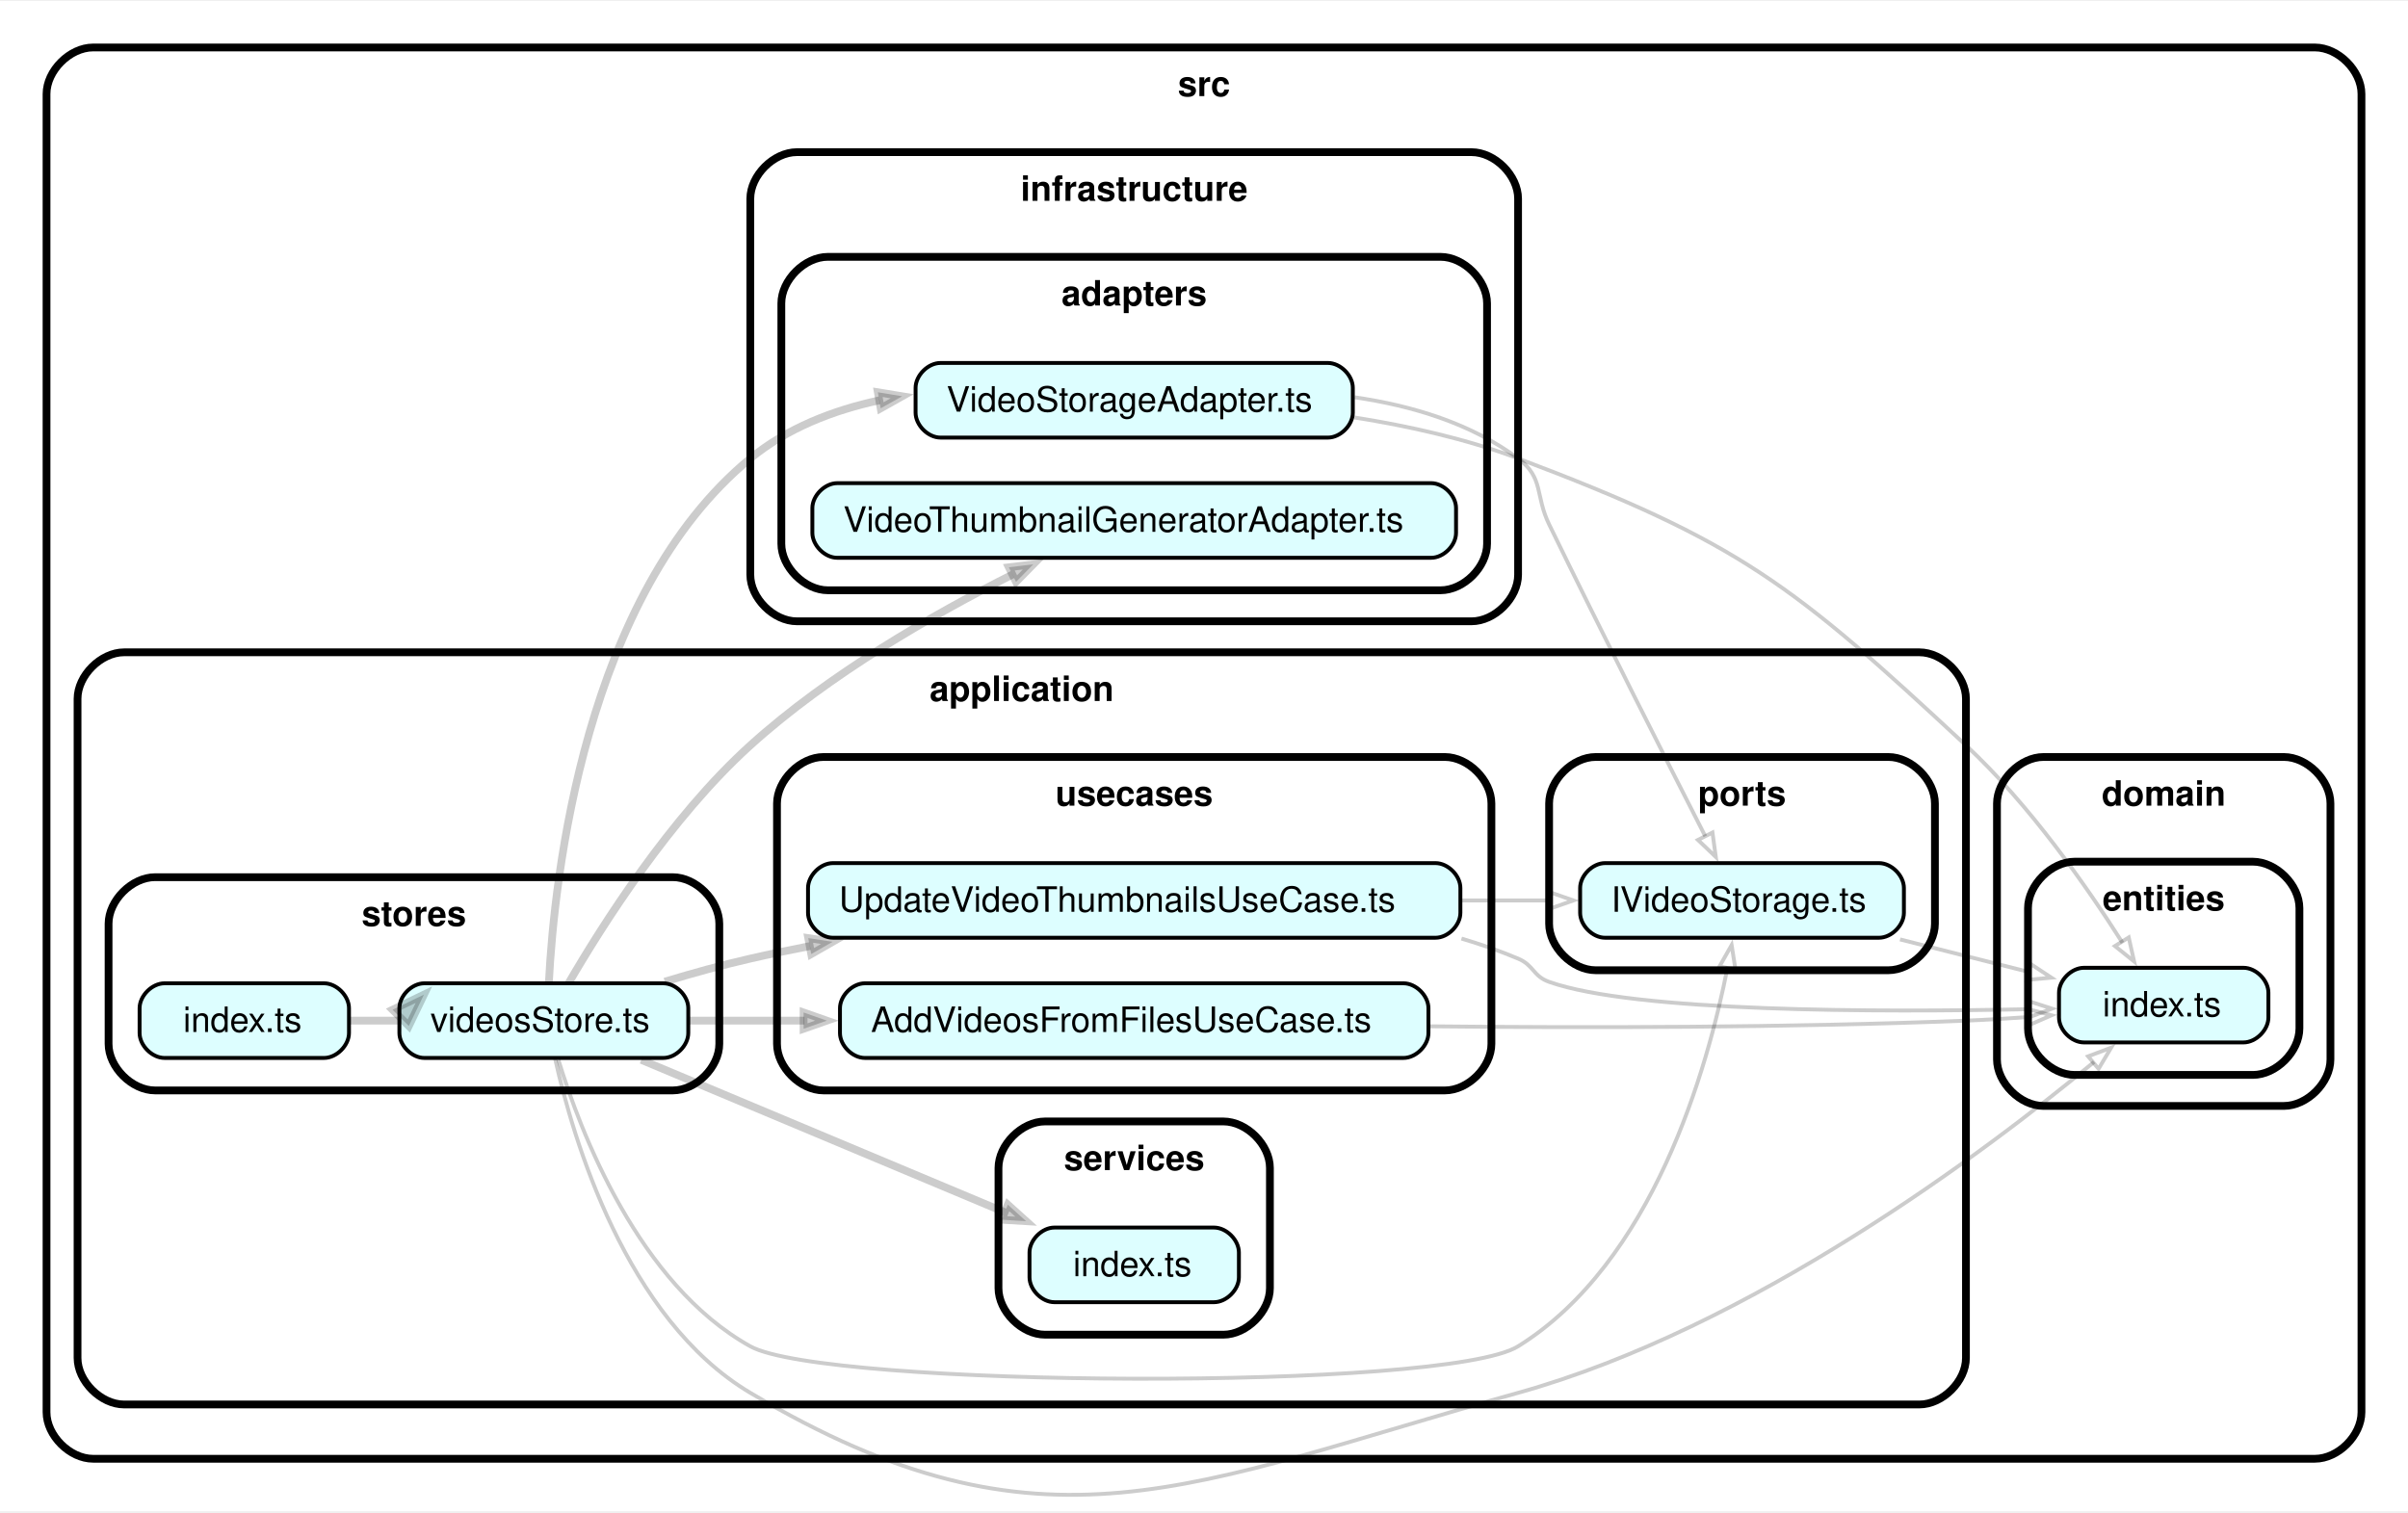
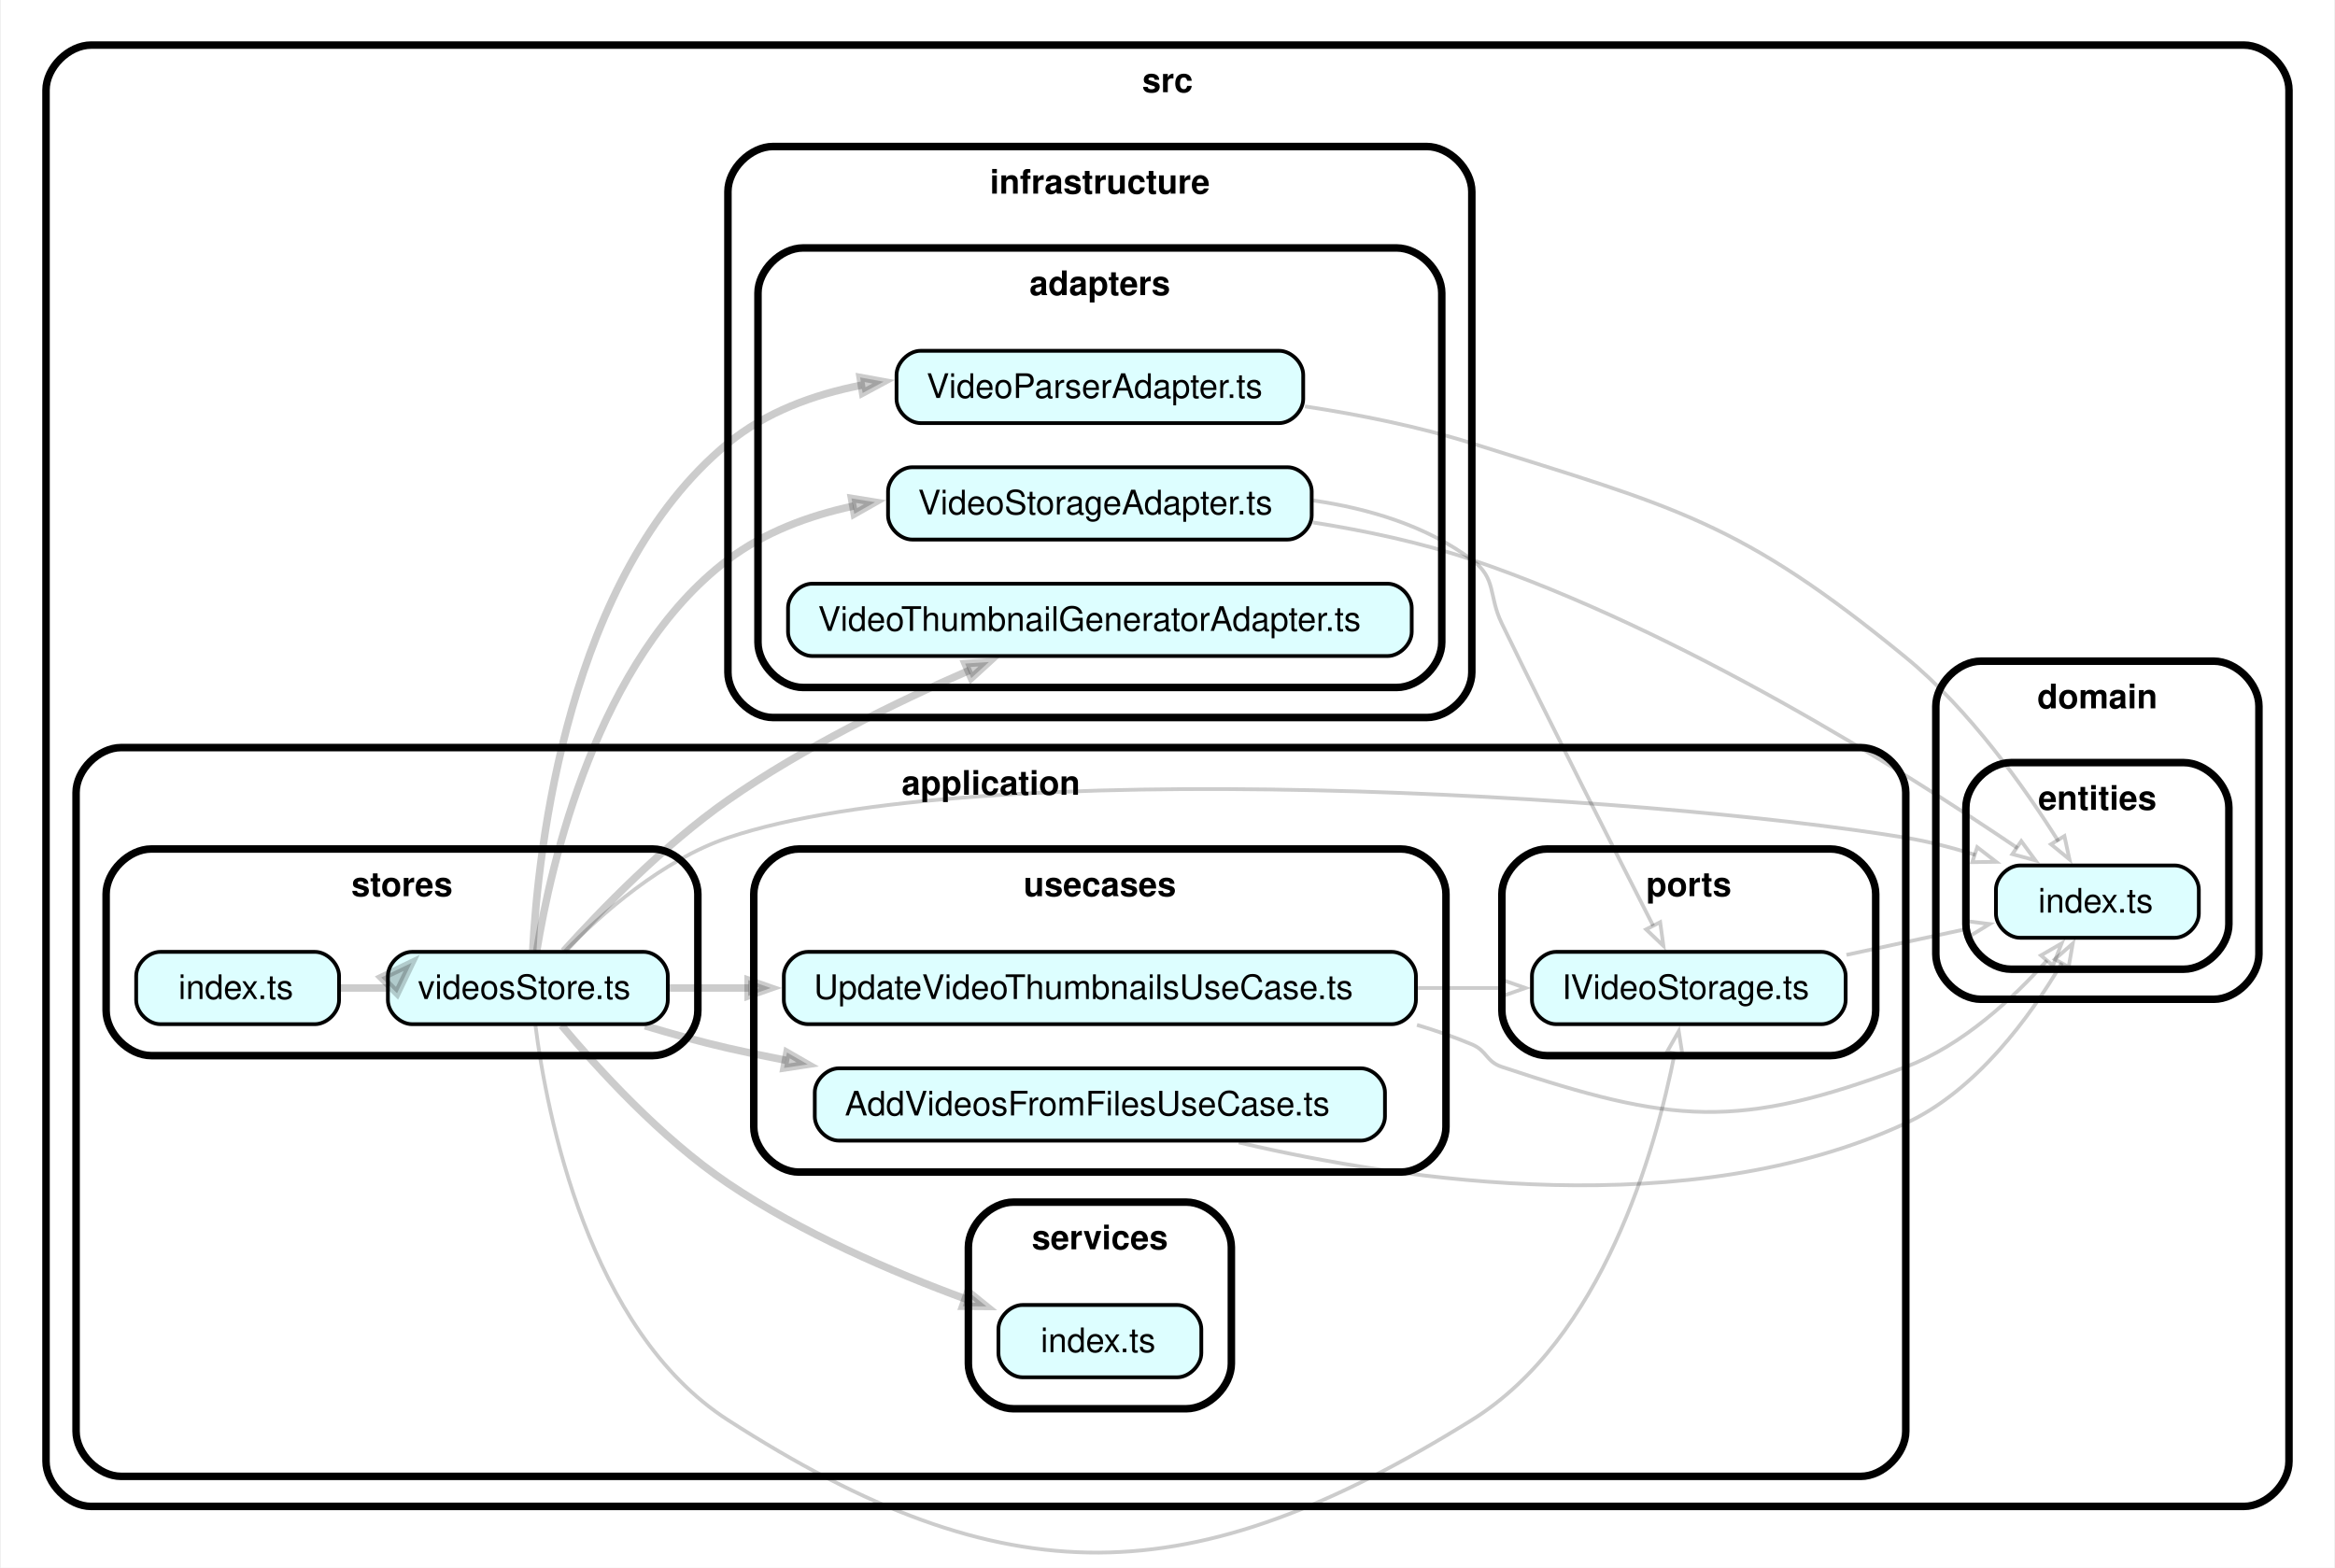
- <svg xmlns="http://www.w3.org/2000/svg" xmlns:xlink="http://www.w3.org/1999/xlink" width="621pt" height="390pt" viewBox="0.00 0.00 621.00 389.51">
-   <g id="graph0" class="graph" transform="scale(1 1) rotate(0) translate(4 385.51)">
-     <polygon fill="white" stroke="none" points="-4,4 -4,-385.51 617,-385.51 617,4 -4,4" />
+ <svg xmlns="http://www.w3.org/2000/svg" xmlns:xlink="http://www.w3.org/1999/xlink" width="621pt" height="417pt" viewBox="0.00 0.00 621.00 417.33">
+   <g id="graph0" class="graph" transform="scale(1 1) rotate(0) translate(4 413.33)">
+     <polygon fill="white" stroke="none" points="-4,4 -4,-413.33 617,-413.33 617,4 -4,4" />
    <g id="clust1" class="cluster">
-       <path fill="#ffffff" stroke="black" stroke-width="2" d="M20,-9.51C20,-9.51 593,-9.51 593,-9.51 599,-9.51 605,-15.51 605,-21.51 605,-21.51 605,-361.51 605,-361.51 605,-367.51 599,-373.51 593,-373.51 593,-373.51 20,-373.51 20,-373.51 14,-373.51 8,-367.51 8,-361.51 8,-361.51 8,-21.51 8,-21.51 8,-15.51 14,-9.51 20,-9.51" />
-       <text text-anchor="middle" x="306.5" y="-360.96" font-family="Helvetica,sans-Serif" font-weight="bold" font-size="9.00">src</text>
+       <path fill="#ffffff" stroke="black" stroke-width="2" d="M20,-12.33C20,-12.33 593,-12.33 593,-12.33 599,-12.33 605,-18.33 605,-24.33 605,-24.33 605,-389.33 605,-389.33 605,-395.33 599,-401.33 593,-401.33 593,-401.33 20,-401.33 20,-401.33 14,-401.33 8,-395.33 8,-389.33 8,-389.33 8,-24.33 8,-24.33 8,-18.33 14,-12.33 20,-12.33" />
+       <text text-anchor="middle" x="306.5" y="-388.78" font-family="Helvetica,sans-Serif" font-weight="bold" font-size="9.00">src</text>
    </g>
    <g id="clust2" class="cluster">
-       <path fill="#ffffff" stroke="black" stroke-width="2" d="M28,-23.51C28,-23.51 491,-23.51 491,-23.51 497,-23.51 503,-29.51 503,-35.51 503,-35.51 503,-205.51 503,-205.51 503,-211.51 497,-217.51 491,-217.51 491,-217.51 28,-217.51 28,-217.51 22,-217.51 16,-211.51 16,-205.51 16,-205.51 16,-35.51 16,-35.51 16,-29.51 22,-23.51 28,-23.51" />
-       <text text-anchor="middle" x="259.5" y="-204.96" font-family="Helvetica,sans-Serif" font-weight="bold" font-size="9.00">application</text>
+       <path fill="#ffffff" stroke="black" stroke-width="2" d="M28,-20.33C28,-20.33 491,-20.33 491,-20.33 497,-20.33 503,-26.33 503,-32.33 503,-32.33 503,-202.33 503,-202.33 503,-208.33 497,-214.33 491,-214.33 491,-214.33 28,-214.33 28,-214.33 22,-214.33 16,-208.33 16,-202.33 16,-202.33 16,-32.33 16,-32.33 16,-26.33 22,-20.33 28,-20.33" />
+       <text text-anchor="middle" x="259.5" y="-201.78" font-family="Helvetica,sans-Serif" font-weight="bold" font-size="9.00">application</text>
    </g>
    <g id="clust3" class="cluster">
-       <path fill="#ffffff" stroke="black" stroke-width="2" d="M407.5,-135.51C407.5,-135.51 483,-135.51 483,-135.51 489,-135.51 495,-141.51 495,-147.51 495,-147.51 495,-178.51 495,-178.51 495,-184.51 489,-190.51 483,-190.51 483,-190.51 407.5,-190.51 407.5,-190.51 401.5,-190.51 395.5,-184.51 395.5,-178.51 395.5,-178.51 395.5,-147.51 395.5,-147.51 395.5,-141.51 401.5,-135.51 407.5,-135.51" />
-       <text text-anchor="middle" x="445.25" y="-177.96" font-family="Helvetica,sans-Serif" font-weight="bold" font-size="9.00">ports</text>
+       <path fill="#ffffff" stroke="black" stroke-width="2" d="M407.5,-132.33C407.5,-132.33 483,-132.33 483,-132.33 489,-132.33 495,-138.33 495,-144.33 495,-144.33 495,-175.33 495,-175.33 495,-181.33 489,-187.33 483,-187.33 483,-187.33 407.5,-187.33 407.5,-187.33 401.5,-187.33 395.5,-181.33 395.5,-175.33 395.5,-175.33 395.5,-144.33 395.5,-144.33 395.5,-138.33 401.5,-132.33 407.5,-132.33" />
+       <text text-anchor="middle" x="445.25" y="-174.78" font-family="Helvetica,sans-Serif" font-weight="bold" font-size="9.00">ports</text>
+     </g>
+     <g id="clust6" class="cluster">
+       <path fill="#ffffff" stroke="black" stroke-width="2" d="M208.38,-101.33C208.38,-101.33 368.62,-101.33 368.62,-101.33 374.62,-101.33 380.62,-107.33 380.62,-113.33 380.62,-113.33 380.62,-175.33 380.62,-175.33 380.62,-181.33 374.62,-187.33 368.62,-187.33 368.62,-187.33 208.38,-187.33 208.38,-187.33 202.38,-187.33 196.38,-181.33 196.38,-175.33 196.38,-175.33 196.38,-113.33 196.38,-113.33 196.38,-107.33 202.38,-101.33 208.38,-101.33" />
+       <text text-anchor="middle" x="288.5" y="-174.78" font-family="Helvetica,sans-Serif" font-weight="bold" font-size="9.00">usecases</text>
    </g>
    <g id="clust4" class="cluster">
-       <path fill="#ffffff" stroke="black" stroke-width="2" d="M265.5,-41.51C265.5,-41.51 311.5,-41.51 311.5,-41.51 317.5,-41.51 323.5,-47.51 323.5,-53.51 323.5,-53.51 323.5,-84.51 323.5,-84.51 323.5,-90.51 317.5,-96.51 311.5,-96.51 311.5,-96.51 265.5,-96.51 265.5,-96.51 259.5,-96.51 253.5,-90.51 253.5,-84.51 253.5,-84.51 253.5,-53.51 253.5,-53.51 253.5,-47.51 259.5,-41.51 265.5,-41.51" />
-       <text text-anchor="middle" x="288.5" y="-83.96" font-family="Helvetica,sans-Serif" font-weight="bold" font-size="9.00">services</text>
-     </g>
-     <g id="clust6" class="cluster">
-       <path fill="#ffffff" stroke="black" stroke-width="2" d="M208.38,-104.51C208.38,-104.51 368.62,-104.51 368.62,-104.51 374.62,-104.51 380.62,-110.51 380.62,-116.51 380.62,-116.51 380.62,-178.51 380.62,-178.51 380.62,-184.51 374.62,-190.51 368.62,-190.51 368.62,-190.51 208.38,-190.51 208.38,-190.51 202.38,-190.51 196.38,-184.51 196.38,-178.51 196.38,-178.51 196.38,-116.51 196.38,-116.51 196.38,-110.51 202.38,-104.51 208.38,-104.51" />
-       <text text-anchor="middle" x="288.5" y="-177.96" font-family="Helvetica,sans-Serif" font-weight="bold" font-size="9.00">usecases</text>
+       <path fill="#ffffff" stroke="black" stroke-width="2" d="M265.5,-38.33C265.5,-38.33 311.5,-38.33 311.5,-38.33 317.5,-38.33 323.5,-44.33 323.5,-50.33 323.5,-50.33 323.5,-81.33 323.5,-81.33 323.5,-87.33 317.5,-93.33 311.5,-93.33 311.5,-93.33 265.5,-93.33 265.5,-93.33 259.5,-93.33 253.5,-87.33 253.5,-81.33 253.5,-81.33 253.5,-50.33 253.5,-50.33 253.5,-44.33 259.5,-38.33 265.5,-38.33" />
+       <text text-anchor="middle" x="288.5" y="-80.78" font-family="Helvetica,sans-Serif" font-weight="bold" font-size="9.00">services</text>
    </g>
    <g id="clust5" class="cluster">
-       <path fill="#ffffff" stroke="black" stroke-width="2" d="M36,-104.51C36,-104.51 169.5,-104.51 169.5,-104.51 175.5,-104.51 181.5,-110.51 181.5,-116.51 181.5,-116.51 181.5,-147.51 181.5,-147.51 181.5,-153.51 175.5,-159.51 169.5,-159.51 169.5,-159.51 36,-159.51 36,-159.51 30,-159.51 24,-153.51 24,-147.51 24,-147.51 24,-116.51 24,-116.51 24,-110.51 30,-104.51 36,-104.51" />
-       <text text-anchor="middle" x="102.75" y="-146.96" font-family="Helvetica,sans-Serif" font-weight="bold" font-size="9.00">stores</text>
+       <path fill="#ffffff" stroke="black" stroke-width="2" d="M36,-132.33C36,-132.33 169.5,-132.33 169.5,-132.33 175.5,-132.33 181.5,-138.33 181.5,-144.33 181.5,-144.33 181.5,-175.33 181.5,-175.33 181.5,-181.33 175.5,-187.33 169.5,-187.33 169.5,-187.33 36,-187.33 36,-187.33 30,-187.33 24,-181.33 24,-175.33 24,-175.33 24,-144.33 24,-144.33 24,-138.33 30,-132.33 36,-132.33" />
+       <text text-anchor="middle" x="102.75" y="-174.78" font-family="Helvetica,sans-Serif" font-weight="bold" font-size="9.00">stores</text>
    </g>
    <g id="clust7" class="cluster">
-       <path fill="#ffffff" stroke="black" stroke-width="2" d="M523,-100.51C523,-100.51 585,-100.51 585,-100.51 591,-100.51 597,-106.51 597,-112.51 597,-112.51 597,-178.51 597,-178.51 597,-184.51 591,-190.51 585,-190.51 585,-190.51 523,-190.51 523,-190.51 517,-190.51 511,-184.51 511,-178.51 511,-178.51 511,-112.51 511,-112.51 511,-106.51 517,-100.51 523,-100.51" />
-       <text text-anchor="middle" x="554" y="-177.96" font-family="Helvetica,sans-Serif" font-weight="bold" font-size="9.00">domain</text>
+       <path fill="#ffffff" stroke="black" stroke-width="2" d="M523,-147.33C523,-147.33 585,-147.33 585,-147.33 591,-147.33 597,-153.33 597,-159.33 597,-159.33 597,-225.33 597,-225.33 597,-231.33 591,-237.33 585,-237.33 585,-237.33 523,-237.33 523,-237.33 517,-237.33 511,-231.33 511,-225.33 511,-225.33 511,-159.33 511,-159.33 511,-153.33 517,-147.33 523,-147.33" />
+       <text text-anchor="middle" x="554" y="-224.78" font-family="Helvetica,sans-Serif" font-weight="bold" font-size="9.00">domain</text>
    </g>
    <g id="clust8" class="cluster">
-       <path fill="#ffffff" stroke="black" stroke-width="2" d="M531,-108.51C531,-108.51 577,-108.51 577,-108.51 583,-108.51 589,-114.51 589,-120.51 589,-120.51 589,-151.51 589,-151.51 589,-157.51 583,-163.51 577,-163.51 577,-163.51 531,-163.51 531,-163.51 525,-163.51 519,-157.51 519,-151.51 519,-151.51 519,-120.51 519,-120.51 519,-114.51 525,-108.51 531,-108.51" />
-       <text text-anchor="middle" x="554" y="-150.96" font-family="Helvetica,sans-Serif" font-weight="bold" font-size="9.00">entities</text>
+       <path fill="#ffffff" stroke="black" stroke-width="2" d="M531,-155.33C531,-155.33 577,-155.33 577,-155.33 583,-155.33 589,-161.33 589,-167.33 589,-167.33 589,-198.33 589,-198.33 589,-204.33 583,-210.33 577,-210.33 577,-210.33 531,-210.33 531,-210.33 525,-210.33 519,-204.33 519,-198.33 519,-198.33 519,-167.33 519,-167.33 519,-161.33 525,-155.33 531,-155.33" />
+       <text text-anchor="middle" x="554" y="-197.78" font-family="Helvetica,sans-Serif" font-weight="bold" font-size="9.00">entities</text>
    </g>
    <g id="clust9" class="cluster">
-       <path fill="#ffffff" stroke="black" stroke-width="2" d="M201.5,-225.51C201.5,-225.51 375.5,-225.51 375.5,-225.51 381.5,-225.51 387.5,-231.51 387.5,-237.51 387.5,-237.51 387.5,-334.51 387.5,-334.51 387.5,-340.51 381.5,-346.51 375.5,-346.51 375.5,-346.51 201.5,-346.51 201.5,-346.51 195.5,-346.51 189.5,-340.51 189.5,-334.51 189.5,-334.51 189.5,-237.51 189.5,-237.51 189.5,-231.51 195.5,-225.51 201.5,-225.51" />
-       <text text-anchor="middle" x="288.5" y="-333.96" font-family="Helvetica,sans-Serif" font-weight="bold" font-size="9.00">infrastructure</text>
+       <path fill="#ffffff" stroke="black" stroke-width="2" d="M201.5,-222.33C201.5,-222.33 375.5,-222.33 375.5,-222.33 381.5,-222.33 387.5,-228.33 387.5,-234.33 387.5,-234.33 387.5,-362.33 387.5,-362.33 387.5,-368.33 381.5,-374.33 375.5,-374.33 375.5,-374.33 201.5,-374.33 201.5,-374.33 195.5,-374.33 189.5,-368.33 189.5,-362.33 189.5,-362.33 189.5,-234.33 189.5,-234.33 189.5,-228.33 195.5,-222.33 201.5,-222.33" />
+       <text text-anchor="middle" x="288.5" y="-361.78" font-family="Helvetica,sans-Serif" font-weight="bold" font-size="9.00">infrastructure</text>
    </g>
    <g id="clust10" class="cluster">
-       <path fill="#ffffff" stroke="black" stroke-width="2" d="M209.5,-233.51C209.5,-233.51 367.5,-233.51 367.5,-233.51 373.5,-233.51 379.5,-239.51 379.5,-245.51 379.5,-245.51 379.5,-307.51 379.5,-307.51 379.5,-313.51 373.5,-319.51 367.5,-319.51 367.5,-319.51 209.5,-319.51 209.5,-319.51 203.5,-319.51 197.5,-313.51 197.5,-307.51 197.5,-307.51 197.5,-245.51 197.5,-245.51 197.5,-239.51 203.5,-233.51 209.5,-233.51" />
-       <text text-anchor="middle" x="288.5" y="-306.96" font-family="Helvetica,sans-Serif" font-weight="bold" font-size="9.00">adapters</text>
+       <path fill="#ffffff" stroke="black" stroke-width="2" d="M209.5,-230.33C209.5,-230.33 367.5,-230.33 367.5,-230.33 373.5,-230.33 379.5,-236.33 379.5,-242.33 379.5,-242.33 379.5,-335.33 379.5,-335.33 379.5,-341.33 373.5,-347.33 367.5,-347.33 367.5,-347.33 209.5,-347.33 209.5,-347.33 203.5,-347.33 197.5,-341.33 197.5,-335.33 197.5,-335.33 197.5,-242.33 197.5,-242.33 197.5,-236.33 203.5,-230.33 209.5,-230.33" />
+       <text text-anchor="middle" x="288.5" y="-334.78" font-family="Helvetica,sans-Serif" font-weight="bold" font-size="9.00">adapters</text>
    </g>
    <g id="node1" class="node">
      <g id="a_node1">
        <a xlink:href="src/application/ports/IVideoStorage.ts" xlink:title="IVideoStorage.ts">
-           <path fill="#ddfeff" stroke="black" d="M480.58,-163.14C480.58,-163.14 409.92,-163.14 409.92,-163.14 406.71,-163.14 403.5,-159.93 403.5,-156.72 403.5,-156.72 403.5,-150.31 403.5,-150.31 403.5,-147.1 406.71,-143.89 409.92,-143.89 409.92,-143.89 480.58,-143.89 480.58,-143.89 483.79,-143.89 487,-147.1 487,-150.31 487,-150.31 487,-156.72 487,-156.72 487,-159.93 483.79,-163.14 480.58,-163.14" />
-           <text text-anchor="start" x="411.5" y="-150.59" font-family="Helvetica,sans-Serif" font-size="9.00">IVideoStorage.ts</text>
+           <path fill="#ddfeff" stroke="black" d="M480.58,-159.95C480.58,-159.95 409.92,-159.95 409.92,-159.95 406.71,-159.95 403.5,-156.74 403.5,-153.54 403.5,-153.54 403.5,-147.12 403.5,-147.12 403.5,-143.91 406.71,-140.7 409.92,-140.7 409.92,-140.7 480.58,-140.7 480.58,-140.7 483.79,-140.7 487,-143.91 487,-147.12 487,-147.12 487,-153.54 487,-153.54 487,-156.74 483.79,-159.95 480.58,-159.95" />
+           <text text-anchor="start" x="411.5" y="-147.4" font-family="Helvetica,sans-Serif" font-size="9.00">IVideoStorage.ts</text>
        </a>
      </g>
    </g>
    <g id="node2" class="node">
      <g id="a_node2">
        <a xlink:href="src/domain/entities/index.ts" xlink:title="index.ts">
-           <path fill="#ddfeff" stroke="black" d="M574.58,-136.14C574.58,-136.14 533.42,-136.14 533.42,-136.14 530.21,-136.14 527,-132.93 527,-129.72 527,-129.72 527,-123.31 527,-123.31 527,-120.1 530.21,-116.89 533.42,-116.89 533.42,-116.89 574.58,-116.89 574.58,-116.89 577.79,-116.89 581,-120.1 581,-123.31 581,-123.31 581,-129.72 581,-129.72 581,-132.93 577.79,-136.14 574.58,-136.14" />
-           <text text-anchor="start" x="538.25" y="-123.59" font-family="Helvetica,sans-Serif" font-size="9.00">index.ts</text>
+           <path fill="#ddfeff" stroke="black" d="M574.58,-182.95C574.58,-182.95 533.42,-182.95 533.42,-182.95 530.21,-182.95 527,-179.74 527,-176.54 527,-176.54 527,-170.12 527,-170.12 527,-166.91 530.21,-163.7 533.42,-163.7 533.42,-163.7 574.58,-163.7 574.58,-163.7 577.79,-163.7 581,-166.91 581,-170.12 581,-170.12 581,-176.54 581,-176.54 581,-179.74 577.79,-182.95 574.58,-182.95" />
+           <text text-anchor="start" x="538.25" y="-170.4" font-family="Helvetica,sans-Serif" font-size="9.00">index.ts</text>
        </a>
      </g>
    </g>
    <g id="edge1" class="edge">
-       <path fill="none" stroke="#000000" stroke-opacity="0.2" d="M486,-143.46C496.98,-140.68 508.79,-137.7 519.38,-135.02" />
-       <polygon fill="none" stroke="#000000" stroke-opacity="0.2" points="519.73,-137.09 525.03,-133.59 518.7,-133.02 519.73,-137.09" />
+       <path fill="none" stroke="#000000" stroke-opacity="0.2" d="M487.22,-159.15C497.91,-161.46 509.31,-163.91 519.56,-166.12" />
+       <polygon fill="none" stroke="#000000" stroke-opacity="0.2" points="519,-168.15 525.31,-167.36 519.89,-164.05 519,-168.15" />
    </g>
    <g id="node3" class="node">
      <g id="a_node3">
        <a xlink:href="src/application/services/index.ts" xlink:title="index.ts">
-           <path fill="#ddfeff" stroke="black" d="M309.08,-69.14C309.08,-69.14 267.92,-69.14 267.92,-69.14 264.71,-69.14 261.5,-65.93 261.5,-62.72 261.5,-62.72 261.5,-56.31 261.5,-56.31 261.5,-53.1 264.71,-49.89 267.92,-49.89 267.92,-49.89 309.08,-49.89 309.08,-49.89 312.29,-49.89 315.5,-53.1 315.5,-56.31 315.5,-56.31 315.5,-62.72 315.5,-62.72 315.5,-65.93 312.29,-69.14 309.08,-69.14" />
-           <text text-anchor="start" x="272.75" y="-56.59" font-family="Helvetica,sans-Serif" font-size="9.00">index.ts</text>
+           <path fill="#ddfeff" stroke="black" d="M309.08,-65.95C309.08,-65.95 267.92,-65.95 267.92,-65.95 264.71,-65.95 261.5,-62.74 261.5,-59.54 261.5,-59.54 261.5,-53.12 261.5,-53.12 261.5,-49.91 264.71,-46.7 267.92,-46.7 267.92,-46.7 309.08,-46.7 309.08,-46.7 312.29,-46.7 315.5,-49.91 315.5,-53.12 315.5,-53.12 315.5,-59.54 315.5,-59.54 315.5,-62.74 312.29,-65.95 309.08,-65.95" />
+           <text text-anchor="start" x="272.75" y="-53.4" font-family="Helvetica,sans-Serif" font-size="9.00">index.ts</text>
        </a>
      </g>
    </g>
    <g id="node4" class="node">
      <g id="a_node4">
        <a xlink:href="src/application/stores/index.ts" xlink:title="index.ts">
-           <path fill="#ddfeff" stroke="black" d="M79.58,-132.14C79.58,-132.14 38.42,-132.14 38.42,-132.14 35.21,-132.14 32,-128.93 32,-125.72 32,-125.72 32,-119.31 32,-119.31 32,-116.1 35.21,-112.89 38.42,-112.89 38.42,-112.89 79.58,-112.89 79.58,-112.89 82.79,-112.89 86,-116.1 86,-119.31 86,-119.31 86,-125.72 86,-125.72 86,-128.93 82.79,-132.14 79.58,-132.14" />
-           <text text-anchor="start" x="43.25" y="-119.59" font-family="Helvetica,sans-Serif" font-size="9.00">index.ts</text>
+           <path fill="#ddfeff" stroke="black" d="M79.58,-159.95C79.58,-159.95 38.42,-159.95 38.42,-159.95 35.21,-159.95 32,-156.74 32,-153.54 32,-153.54 32,-147.12 32,-147.12 32,-143.91 35.21,-140.7 38.42,-140.7 38.42,-140.7 79.58,-140.7 79.58,-140.7 82.79,-140.7 86,-143.91 86,-147.12 86,-147.12 86,-153.54 86,-153.54 86,-156.74 82.79,-159.95 79.58,-159.95" />
+           <text text-anchor="start" x="43.25" y="-147.4" font-family="Helvetica,sans-Serif" font-size="9.00">index.ts</text>
        </a>
      </g>
    </g>
    <g id="node5" class="node">
      <g id="a_node5">
        <a xlink:href="src/application/stores/videosStore.ts" xlink:title="videosStore.ts">
-           <path fill="#ddfeff" stroke="black" d="M167.08,-132.14C167.08,-132.14 105.42,-132.14 105.42,-132.14 102.21,-132.14 99,-128.93 99,-125.72 99,-125.72 99,-119.31 99,-119.31 99,-116.1 102.21,-112.89 105.42,-112.89 105.42,-112.89 167.08,-112.89 167.08,-112.89 170.29,-112.89 173.5,-116.1 173.5,-119.31 173.5,-119.31 173.5,-125.72 173.5,-125.72 173.5,-128.93 170.29,-132.14 167.08,-132.14" />
-           <text text-anchor="start" x="107" y="-119.59" font-family="Helvetica,sans-Serif" font-size="9.00">videosStore.ts</text>
+           <path fill="#ddfeff" stroke="black" d="M167.08,-159.95C167.08,-159.95 105.42,-159.95 105.42,-159.95 102.21,-159.95 99,-156.74 99,-153.54 99,-153.54 99,-147.12 99,-147.12 99,-143.91 102.21,-140.7 105.42,-140.7 105.42,-140.7 167.08,-140.7 167.08,-140.7 170.29,-140.7 173.5,-143.91 173.5,-147.12 173.5,-147.12 173.5,-153.54 173.5,-153.54 173.5,-156.74 170.29,-159.95 167.08,-159.95" />
+           <text text-anchor="start" x="107" y="-147.4" font-family="Helvetica,sans-Serif" font-size="9.00">videosStore.ts</text>
        </a>
      </g>
    </g>
    <g id="edge2" class="edge">
-       <path fill="none" stroke="#000000" stroke-width="2" stroke-opacity="0.2" d="M86.32,-122.51C90.3,-122.51 94.47,-122.51 98.63,-122.51" />
-       <polygon fill="#000000" fill-opacity="0.2" stroke="#000000" stroke-width="2" stroke-opacity="0.2" points="101.43,-121.12 105.33,-129.22 97.23,-125.32 101.43,-121.12" />
-     </g>
-     <g id="edge3" class="edge">
-       <path fill="none" stroke="#000000" stroke-opacity="0.2" d="M140.01,-112.39C145.7,-93.77 160.68,-54.53 189.5,-38.51 208.73,-27.83 368.82,-26.9 387.5,-38.51 422.26,-60.12 436.36,-110.01 441.55,-136.41" />
-       <polygon fill="none" stroke="#000000" stroke-opacity="0.2" points="439.43,-136.47 442.57,-142 443.56,-135.72 439.43,-136.47" />
-     </g>
-     <g id="edge7" class="edge">
-       <path fill="none" stroke="#000000" stroke-opacity="0.2" d="M139.18,-112.61C143.75,-92.17 157.36,-45.61 189.5,-26.51 265.15,18.44 302.73,-2.89 387.5,-26.51 447.58,-43.26 507.62,-88.37 536.04,-111.85" />
-       <polygon fill="none" stroke="#000000" stroke-opacity="0.2" points="534.5,-113.3 540.45,-115.54 537.2,-110.08 534.5,-113.3" />
+       <path fill="none" stroke="#000000" stroke-width="2" stroke-opacity="0.2" d="M86.32,-150.33C90.3,-150.33 94.47,-150.33 98.63,-150.33" />
+       <polygon fill="#000000" fill-opacity="0.2" stroke="#000000" stroke-width="2" stroke-opacity="0.2" points="101.43,-148.93 105.33,-157.03 97.23,-153.13 101.43,-148.93" />
    </g>
    <g id="edge4" class="edge">
-       <path fill="none" stroke="#000000" stroke-width="2" stroke-opacity="0.2" d="M161.39,-112.39C186.8,-101.74 226.94,-84.91 255.1,-73.1" />
-       <polygon fill="#000000" fill-opacity="0.2" stroke="#000000" stroke-width="2" stroke-opacity="0.2" points="255.91,-75.04 260.63,-70.78 254.28,-71.16 255.91,-75.04" />
+       <path fill="none" stroke="#000000" stroke-opacity="0.2" d="M138.27,-140.34C141.26,-117.05 152.26,-59.31 189.5,-35.33 263.48,12.32 312.76,11.13 387.5,-35.33 422.26,-56.94 436.36,-106.82 441.55,-133.22" />
+       <polygon fill="none" stroke="#000000" stroke-opacity="0.2" points="439.43,-133.29 442.57,-138.82 443.56,-132.54 439.43,-133.29" />
+     </g>
+     <g id="edge8" class="edge">
+       <path fill="none" stroke="#000000" stroke-opacity="0.2" d="M146.12,-160.14C155.7,-169.95 171.97,-184.39 189.5,-190.33 255.48,-212.68 434.27,-201.69 503,-190.33 509.11,-189.32 515.48,-187.66 521.54,-185.76" />
+       <polygon fill="none" stroke="#000000" stroke-opacity="0.2" points="522.02,-187.81 527.05,-183.92 520.7,-183.83 522.02,-187.81" />
+     </g>
+     <g id="edge5" class="edge">
+       <path fill="none" stroke="#000000" stroke-width="2" stroke-opacity="0.2" d="M145.21,-140.38C154.75,-128.99 171.68,-110.36 189.5,-98.33 209.01,-85.15 233.32,-74.7 252.85,-67.52" />
+       <polygon fill="#000000" fill-opacity="0.2" stroke="#000000" stroke-width="2" stroke-opacity="0.2" points="253.38,-69.56 258.32,-65.57 251.97,-65.61 253.38,-69.56" />
    </g>
    <g id="node6" class="node">
      <g id="a_node6">
-         <a xlink:href="src/application/usecases/AddVideosFromFilesUseCase.ts" xlink:title="AddVideosFromFilesUseCase.ts">
-           <path fill="#ddfeff" stroke="black" d="M357.96,-132.14C357.96,-132.14 219.04,-132.14 219.04,-132.14 215.83,-132.14 212.62,-128.93 212.62,-125.72 212.62,-125.72 212.62,-119.31 212.62,-119.31 212.62,-116.1 215.83,-112.89 219.04,-112.89 219.04,-112.89 357.96,-112.89 357.96,-112.89 361.17,-112.89 364.38,-116.1 364.38,-119.31 364.38,-119.31 364.38,-125.72 364.38,-125.72 364.38,-128.93 361.17,-132.14 357.96,-132.14" />
-           <text text-anchor="start" x="220.62" y="-119.59" font-family="Helvetica,sans-Serif" font-size="9.00">AddVideosFromFilesUseCase.ts</text>
+         <a xlink:href="src/infrastructure/adapters/VideoParserAdapter.ts" xlink:title="VideoParserAdapter.ts">
+           <path fill="#ddfeff" stroke="black" d="M336.21,-319.95C336.21,-319.95 240.79,-319.95 240.79,-319.95 237.58,-319.95 234.38,-316.74 234.38,-313.54 234.38,-313.54 234.38,-307.12 234.38,-307.12 234.38,-303.91 237.58,-300.7 240.79,-300.7 240.79,-300.7 336.21,-300.7 336.21,-300.7 339.42,-300.7 342.62,-303.91 342.62,-307.12 342.62,-307.12 342.62,-313.54 342.62,-313.54 342.62,-316.74 339.42,-319.95 336.21,-319.95" />
+           <text text-anchor="start" x="242.38" y="-307.4" font-family="Helvetica,sans-Serif" font-size="9.00">VideoParserAdapter.ts</text>
        </a>
      </g>
    </g>
-     <g id="edge5" class="edge">
-       <path fill="none" stroke="#000000" stroke-width="2" stroke-opacity="0.2" d="M173.62,-122.51C182.78,-122.51 193,-122.51 203.45,-122.51" />
-       <polygon fill="#000000" fill-opacity="0.2" stroke="#000000" stroke-width="2" stroke-opacity="0.2" points="203.24,-124.61 209.24,-122.51 203.24,-120.41 203.24,-124.61" />
+     <g id="edge3" class="edge">
+       <path fill="none" stroke="#000000" stroke-width="2" stroke-opacity="0.2" d="M137.56,-160.36C138.96,-187.05 146.73,-260.14 189.5,-295.33 199.54,-303.59 212.2,-308.28 225.04,-310.79" />
+       <polygon fill="#000000" fill-opacity="0.2" stroke="#000000" stroke-width="2" stroke-opacity="0.2" points="224.69,-312.86 230.95,-311.72 225.35,-308.71 224.69,-312.86" />
    </g>
    <g id="node7" class="node">
      <g id="a_node7">
-         <a xlink:href="src/application/usecases/UpdateVideoThumbnailsUseCase.ts" xlink:title="UpdateVideoThumbnailsUseCase.ts">
-           <path fill="#ddfeff" stroke="black" d="M366.21,-163.14C366.21,-163.14 210.79,-163.14 210.79,-163.14 207.58,-163.14 204.38,-159.93 204.38,-156.72 204.38,-156.72 204.38,-150.31 204.38,-150.31 204.38,-147.1 207.58,-143.89 210.79,-143.89 210.79,-143.89 366.21,-143.89 366.21,-143.89 369.42,-143.89 372.62,-147.1 372.62,-150.31 372.62,-150.31 372.62,-156.72 372.62,-156.72 372.62,-159.93 369.42,-163.14 366.21,-163.14" />
-           <text text-anchor="start" x="212.38" y="-150.59" font-family="Helvetica,sans-Serif" font-size="9.00">UpdateVideoThumbnailsUseCase.ts</text>
+         <a xlink:href="src/application/usecases/AddVideosFromFilesUseCase.ts" xlink:title="AddVideosFromFilesUseCase.ts">
+           <path fill="#ddfeff" stroke="black" d="M357.96,-128.95C357.96,-128.95 219.04,-128.95 219.04,-128.95 215.83,-128.95 212.62,-125.74 212.62,-122.54 212.62,-122.54 212.62,-116.12 212.62,-116.12 212.62,-112.91 215.83,-109.7 219.04,-109.7 219.04,-109.7 357.96,-109.7 357.96,-109.7 361.17,-109.7 364.38,-112.91 364.38,-116.12 364.38,-116.12 364.38,-122.54 364.38,-122.54 364.38,-125.74 361.17,-128.95 357.96,-128.95" />
+           <text text-anchor="start" x="220.62" y="-116.4" font-family="Helvetica,sans-Serif" font-size="9.00">AddVideosFromFilesUseCase.ts</text>
        </a>
      </g>
    </g>
    <g id="edge6" class="edge">
-       <path fill="none" stroke="#000000" stroke-width="2" stroke-opacity="0.2" d="M167.44,-132.57C174.62,-134.74 182.29,-136.87 189.5,-138.51 194.5,-139.66 199.66,-140.73 204.88,-141.75" />
-       <polygon fill="#000000" fill-opacity="0.2" stroke="#000000" stroke-width="2" stroke-opacity="0.2" points="204.44,-143.8 210.73,-142.84 205.21,-139.68 204.44,-143.8" />
+       <path fill="none" stroke="#000000" stroke-width="2" stroke-opacity="0.2" d="M167.44,-140.27C174.62,-138.1 182.29,-135.98 189.5,-134.33 194.5,-133.19 199.66,-132.11 204.88,-131.09" />
+       <polygon fill="#000000" fill-opacity="0.2" stroke="#000000" stroke-width="2" stroke-opacity="0.2" points="205.21,-133.17 210.73,-130 204.44,-129.04 205.21,-133.17" />
    </g>
    <g id="node8" class="node">
      <g id="a_node8">
-         <a xlink:href="src/infrastructure/adapters/VideoStorageAdapter.ts" xlink:title="VideoStorageAdapter.ts">
-           <path fill="#ddfeff" stroke="black" d="M338.46,-292.14C338.46,-292.14 238.54,-292.14 238.54,-292.14 235.33,-292.14 232.12,-288.93 232.12,-285.72 232.12,-285.72 232.12,-279.31 232.12,-279.31 232.12,-276.1 235.33,-272.89 238.54,-272.89 238.54,-272.89 338.46,-272.89 338.46,-272.89 341.67,-272.89 344.88,-276.1 344.88,-279.31 344.88,-279.31 344.88,-285.72 344.88,-285.72 344.88,-288.93 341.67,-292.14 338.46,-292.14" />
-           <text text-anchor="start" x="240.12" y="-279.59" font-family="Helvetica,sans-Serif" font-size="9.00">VideoStorageAdapter.ts</text>
+         <a xlink:href="src/application/usecases/UpdateVideoThumbnailsUseCase.ts" xlink:title="UpdateVideoThumbnailsUseCase.ts">
+           <path fill="#ddfeff" stroke="black" d="M366.21,-159.95C366.21,-159.95 210.79,-159.95 210.79,-159.95 207.58,-159.95 204.38,-156.74 204.38,-153.54 204.38,-153.54 204.38,-147.12 204.38,-147.12 204.38,-143.91 207.58,-140.7 210.79,-140.7 210.79,-140.7 366.21,-140.7 366.21,-140.7 369.42,-140.7 372.62,-143.91 372.62,-147.12 372.62,-147.12 372.62,-153.54 372.62,-153.54 372.62,-156.74 369.42,-159.95 366.21,-159.95" />
+           <text text-anchor="start" x="212.38" y="-147.4" font-family="Helvetica,sans-Serif" font-size="9.00">UpdateVideoThumbnailsUseCase.ts</text>
        </a>
      </g>
    </g>
-     <g id="edge8" class="edge">
-       <path fill="none" stroke="#000000" stroke-width="2" stroke-opacity="0.2" d="M137.56,-132.55C138.96,-159.24 146.73,-232.32 189.5,-267.51 198.97,-275.3 210.75,-279.92 222.83,-282.52" />
-       <polygon fill="#000000" fill-opacity="0.2" stroke="#000000" stroke-width="2" stroke-opacity="0.2" points="222.39,-284.58 228.67,-283.55 223.12,-280.44 222.39,-284.58" />
+     <g id="edge7" class="edge">
+       <path fill="none" stroke="#000000" stroke-width="2" stroke-opacity="0.2" d="M173.62,-150.33C180.3,-150.33 187.54,-150.33 195.03,-150.33" />
+       <polygon fill="#000000" fill-opacity="0.2" stroke="#000000" stroke-width="2" stroke-opacity="0.2" points="194.88,-152.43 200.88,-150.33 194.88,-148.23 194.88,-152.43" />
    </g>
    <g id="node9" class="node">
      <g id="a_node9">
-         <a xlink:href="src/infrastructure/adapters/VideoThumbnailGeneratorAdapter.ts" xlink:title="VideoThumbnailGeneratorAdapter.ts">
-           <path fill="#ddfeff" stroke="black" d="M365.08,-261.14C365.08,-261.14 211.92,-261.14 211.92,-261.14 208.71,-261.14 205.5,-257.93 205.5,-254.72 205.5,-254.72 205.5,-248.31 205.5,-248.31 205.5,-245.1 208.71,-241.89 211.92,-241.89 211.92,-241.89 365.08,-241.89 365.08,-241.89 368.29,-241.89 371.5,-245.1 371.5,-248.31 371.5,-248.31 371.5,-254.72 371.5,-254.72 371.5,-257.93 368.29,-261.14 365.08,-261.14" />
-           <text text-anchor="start" x="213.5" y="-248.59" font-family="Helvetica,sans-Serif" font-size="9.00">VideoThumbnailGeneratorAdapter.ts</text>
+         <a xlink:href="src/infrastructure/adapters/VideoStorageAdapter.ts" xlink:title="VideoStorageAdapter.ts">
+           <path fill="#ddfeff" stroke="black" d="M338.46,-288.95C338.46,-288.95 238.54,-288.95 238.54,-288.95 235.33,-288.95 232.12,-285.74 232.12,-282.54 232.12,-282.54 232.12,-276.12 232.12,-276.12 232.12,-272.91 235.33,-269.7 238.54,-269.7 238.54,-269.7 338.46,-269.7 338.46,-269.7 341.67,-269.7 344.88,-272.91 344.88,-276.12 344.88,-276.12 344.88,-282.54 344.88,-282.54 344.88,-285.74 341.67,-288.95 338.46,-288.95" />
+           <text text-anchor="start" x="240.12" y="-276.4" font-family="Helvetica,sans-Serif" font-size="9.00">VideoStorageAdapter.ts</text>
        </a>
      </g>
    </g>
    <g id="edge9" class="edge">
-       <path fill="none" stroke="#000000" stroke-width="2" stroke-opacity="0.2" d="M142.65,-132.2C151.15,-146.83 168.84,-174.83 189.5,-193.51 209.73,-211.82 236.62,-227.24 257.12,-237.57" />
-       <polygon fill="#000000" fill-opacity="0.2" stroke="#000000" stroke-width="2" stroke-opacity="0.2" points="256.17,-239.44 262.48,-240.21 258.02,-235.67 256.17,-239.44" />
+       <path fill="none" stroke="#000000" stroke-width="2" stroke-opacity="0.2" d="M138.61,-160.2C142.28,-182.72 154.57,-237.97 189.5,-264.33 199.17,-271.63 210.94,-276.05 222.91,-278.62" />
+       <polygon fill="#000000" fill-opacity="0.2" stroke="#000000" stroke-width="2" stroke-opacity="0.2" points="222.39,-280.66 228.66,-279.65 223.13,-276.52 222.39,-280.66" />
+     </g>
+     <g id="node10" class="node">
+       <g id="a_node10">
+         <a xlink:href="src/infrastructure/adapters/VideoThumbnailGeneratorAdapter.ts" xlink:title="VideoThumbnailGeneratorAdapter.ts">
+           <path fill="#ddfeff" stroke="black" d="M365.08,-257.95C365.08,-257.95 211.92,-257.95 211.92,-257.95 208.71,-257.95 205.5,-254.74 205.5,-251.54 205.5,-251.54 205.5,-245.12 205.5,-245.12 205.5,-241.91 208.71,-238.7 211.92,-238.7 211.92,-238.7 365.08,-238.7 365.08,-238.7 368.29,-238.7 371.5,-241.91 371.5,-245.12 371.5,-245.12 371.5,-251.54 371.5,-251.54 371.5,-254.74 368.29,-257.95 365.08,-257.95" />
+           <text text-anchor="start" x="213.5" y="-245.4" font-family="Helvetica,sans-Serif" font-size="9.00">VideoThumbnailGeneratorAdapter.ts</text>
+         </a>
+       </g>
    </g>
    <g id="edge10" class="edge">
-       <path fill="none" stroke="#000000" stroke-opacity="0.2" d="M364.62,-121.05C405.55,-120.62 457.07,-120.68 503,-122.51 508.26,-122.72 513.83,-123.06 519.27,-123.45" />
-       <polygon fill="none" stroke="#000000" stroke-opacity="0.2" points="518.9,-125.52 525.05,-123.89 519.22,-121.34 518.9,-125.52" />
+       <path fill="none" stroke="#000000" stroke-width="2" stroke-opacity="0.2" d="M145.75,-160.1C155.51,-170.92 172.41,-188.4 189.5,-200.33 209.48,-214.28 234.12,-226.33 253.7,-234.86" />
+       <polygon fill="#000000" fill-opacity="0.2" stroke="#000000" stroke-width="2" stroke-opacity="0.2" points="252.62,-236.69 258.97,-237.11 254.27,-232.82 252.62,-236.69" />
+     </g>
+     <g id="edge14" class="edge">
+       <path fill="none" stroke="#000000" stroke-opacity="0.2" d="M343.07,-305.15C357.69,-302.93 373.38,-299.77 387.5,-295.33 442.1,-278.13 458.73,-274.62 503,-238.33 519.99,-224.39 534.67,-203.63 543.65,-189.34" />
+       <polygon fill="none" stroke="#000000" stroke-opacity="0.2" points="545.23,-190.78 546.57,-184.57 541.65,-188.59 545.23,-190.78" />
    </g>
    <g id="edge11" class="edge">
-       <path fill="none" stroke="#000000" stroke-opacity="0.2" d="M372.76,-153.51C380.7,-153.51 388.56,-153.51 396,-153.51" />
-       <polygon fill="none" stroke="#000000" stroke-opacity="0.2" points="395.77,-155.61 401.77,-153.51 395.77,-151.41 395.77,-155.61" />
+       <path fill="none" stroke="#000000" stroke-opacity="0.2" d="M325.46,-109.22C369.54,-98.86 445.47,-87.67 503,-114.33 521.84,-123.06 536.17,-142.78 544.56,-157.02" />
+       <polygon fill="none" stroke="#000000" stroke-opacity="0.2" points="542.69,-157.98 547.45,-162.18 546.35,-155.92 542.69,-157.98" />
    </g>
    <g id="edge12" class="edge">
-       <path fill="none" stroke="#000000" stroke-opacity="0.2" d="M372.9,-143.68C377.91,-142.19 382.82,-140.48 387.5,-138.51 391.6,-136.79 391.31,-134 395.5,-132.51 417.53,-124.7 480.32,-124.64 519.64,-125.47" />
-       <polygon fill="none" stroke="#000000" stroke-opacity="0.2" points="519.13,-127.56 525.18,-125.6 519.23,-123.36 519.13,-127.56" />
+       <path fill="none" stroke="#000000" stroke-opacity="0.2" d="M372.76,-150.33C380.7,-150.33 388.56,-150.33 396,-150.33" />
+       <polygon fill="none" stroke="#000000" stroke-opacity="0.2" points="395.77,-152.43 401.77,-150.33 395.77,-148.23 395.77,-152.43" />
    </g>
    <g id="edge13" class="edge">
-       <path fill="none" stroke="#000000" stroke-opacity="0.2" d="M345.3,-283.29C360.17,-281.13 375.43,-276.53 387.5,-267.51 394.19,-262.52 391.85,-258.02 395.5,-250.51 409.32,-222.11 425.94,-189.32 435.77,-170.07" />
-       <polygon fill="none" stroke="#000000" stroke-opacity="0.2" points="437.63,-171.03 438.49,-164.73 433.89,-169.12 437.63,-171.03" />
+       <path fill="none" stroke="#000000" stroke-opacity="0.2" d="M372.9,-140.5C377.91,-139.01 382.82,-137.29 387.5,-135.33 391.6,-133.61 391.28,-130.73 395.5,-129.33 440.83,-114.22 458.3,-112.46 503,-129.33 518.01,-134.99 531.44,-147.44 540.59,-157.66" />
+       <polygon fill="none" stroke="#000000" stroke-opacity="0.2" points="538.98,-159.01 544.48,-162.2 542.17,-156.28 538.98,-159.01" />
    </g>
-     <g id="edge14" class="edge">
-       <path fill="none" stroke="#000000" stroke-opacity="0.2" d="M345.22,-278.09C359.31,-275.87 374.21,-272.53 387.5,-267.51 444.54,-245.99 458.38,-235.06 503,-193.51 519.4,-178.25 534.2,-157.03 543.37,-142.59" />
-       <polygon fill="none" stroke="#000000" stroke-opacity="0.2" points="544.98,-143.97 546.37,-137.77 541.42,-141.75 544.98,-143.97" />
+     <g id="edge15" class="edge">
+       <path fill="none" stroke="#000000" stroke-opacity="0.2" d="M345.3,-280.1C360.17,-277.94 375.43,-273.34 387.5,-264.33 394.19,-259.33 391.85,-254.84 395.5,-247.33 409.32,-218.92 425.94,-186.14 435.77,-166.88" />
+       <polygon fill="none" stroke="#000000" stroke-opacity="0.2" points="437.63,-167.85 438.49,-161.55 433.89,-165.93 437.63,-167.85" />
+     </g>
+     <g id="edge16" class="edge">
+       <path fill="none" stroke="#000000" stroke-opacity="0.2" d="M345.25,-274.25C359.28,-272.03 374.14,-268.87 387.5,-264.33 443.45,-245.33 502.62,-208 532.77,-187.55" />
+       <polygon fill="none" stroke="#000000" stroke-opacity="0.2" points="533.74,-189.43 537.5,-184.31 531.37,-185.96 533.74,-189.43" />
    </g>
  </g>
</svg>
